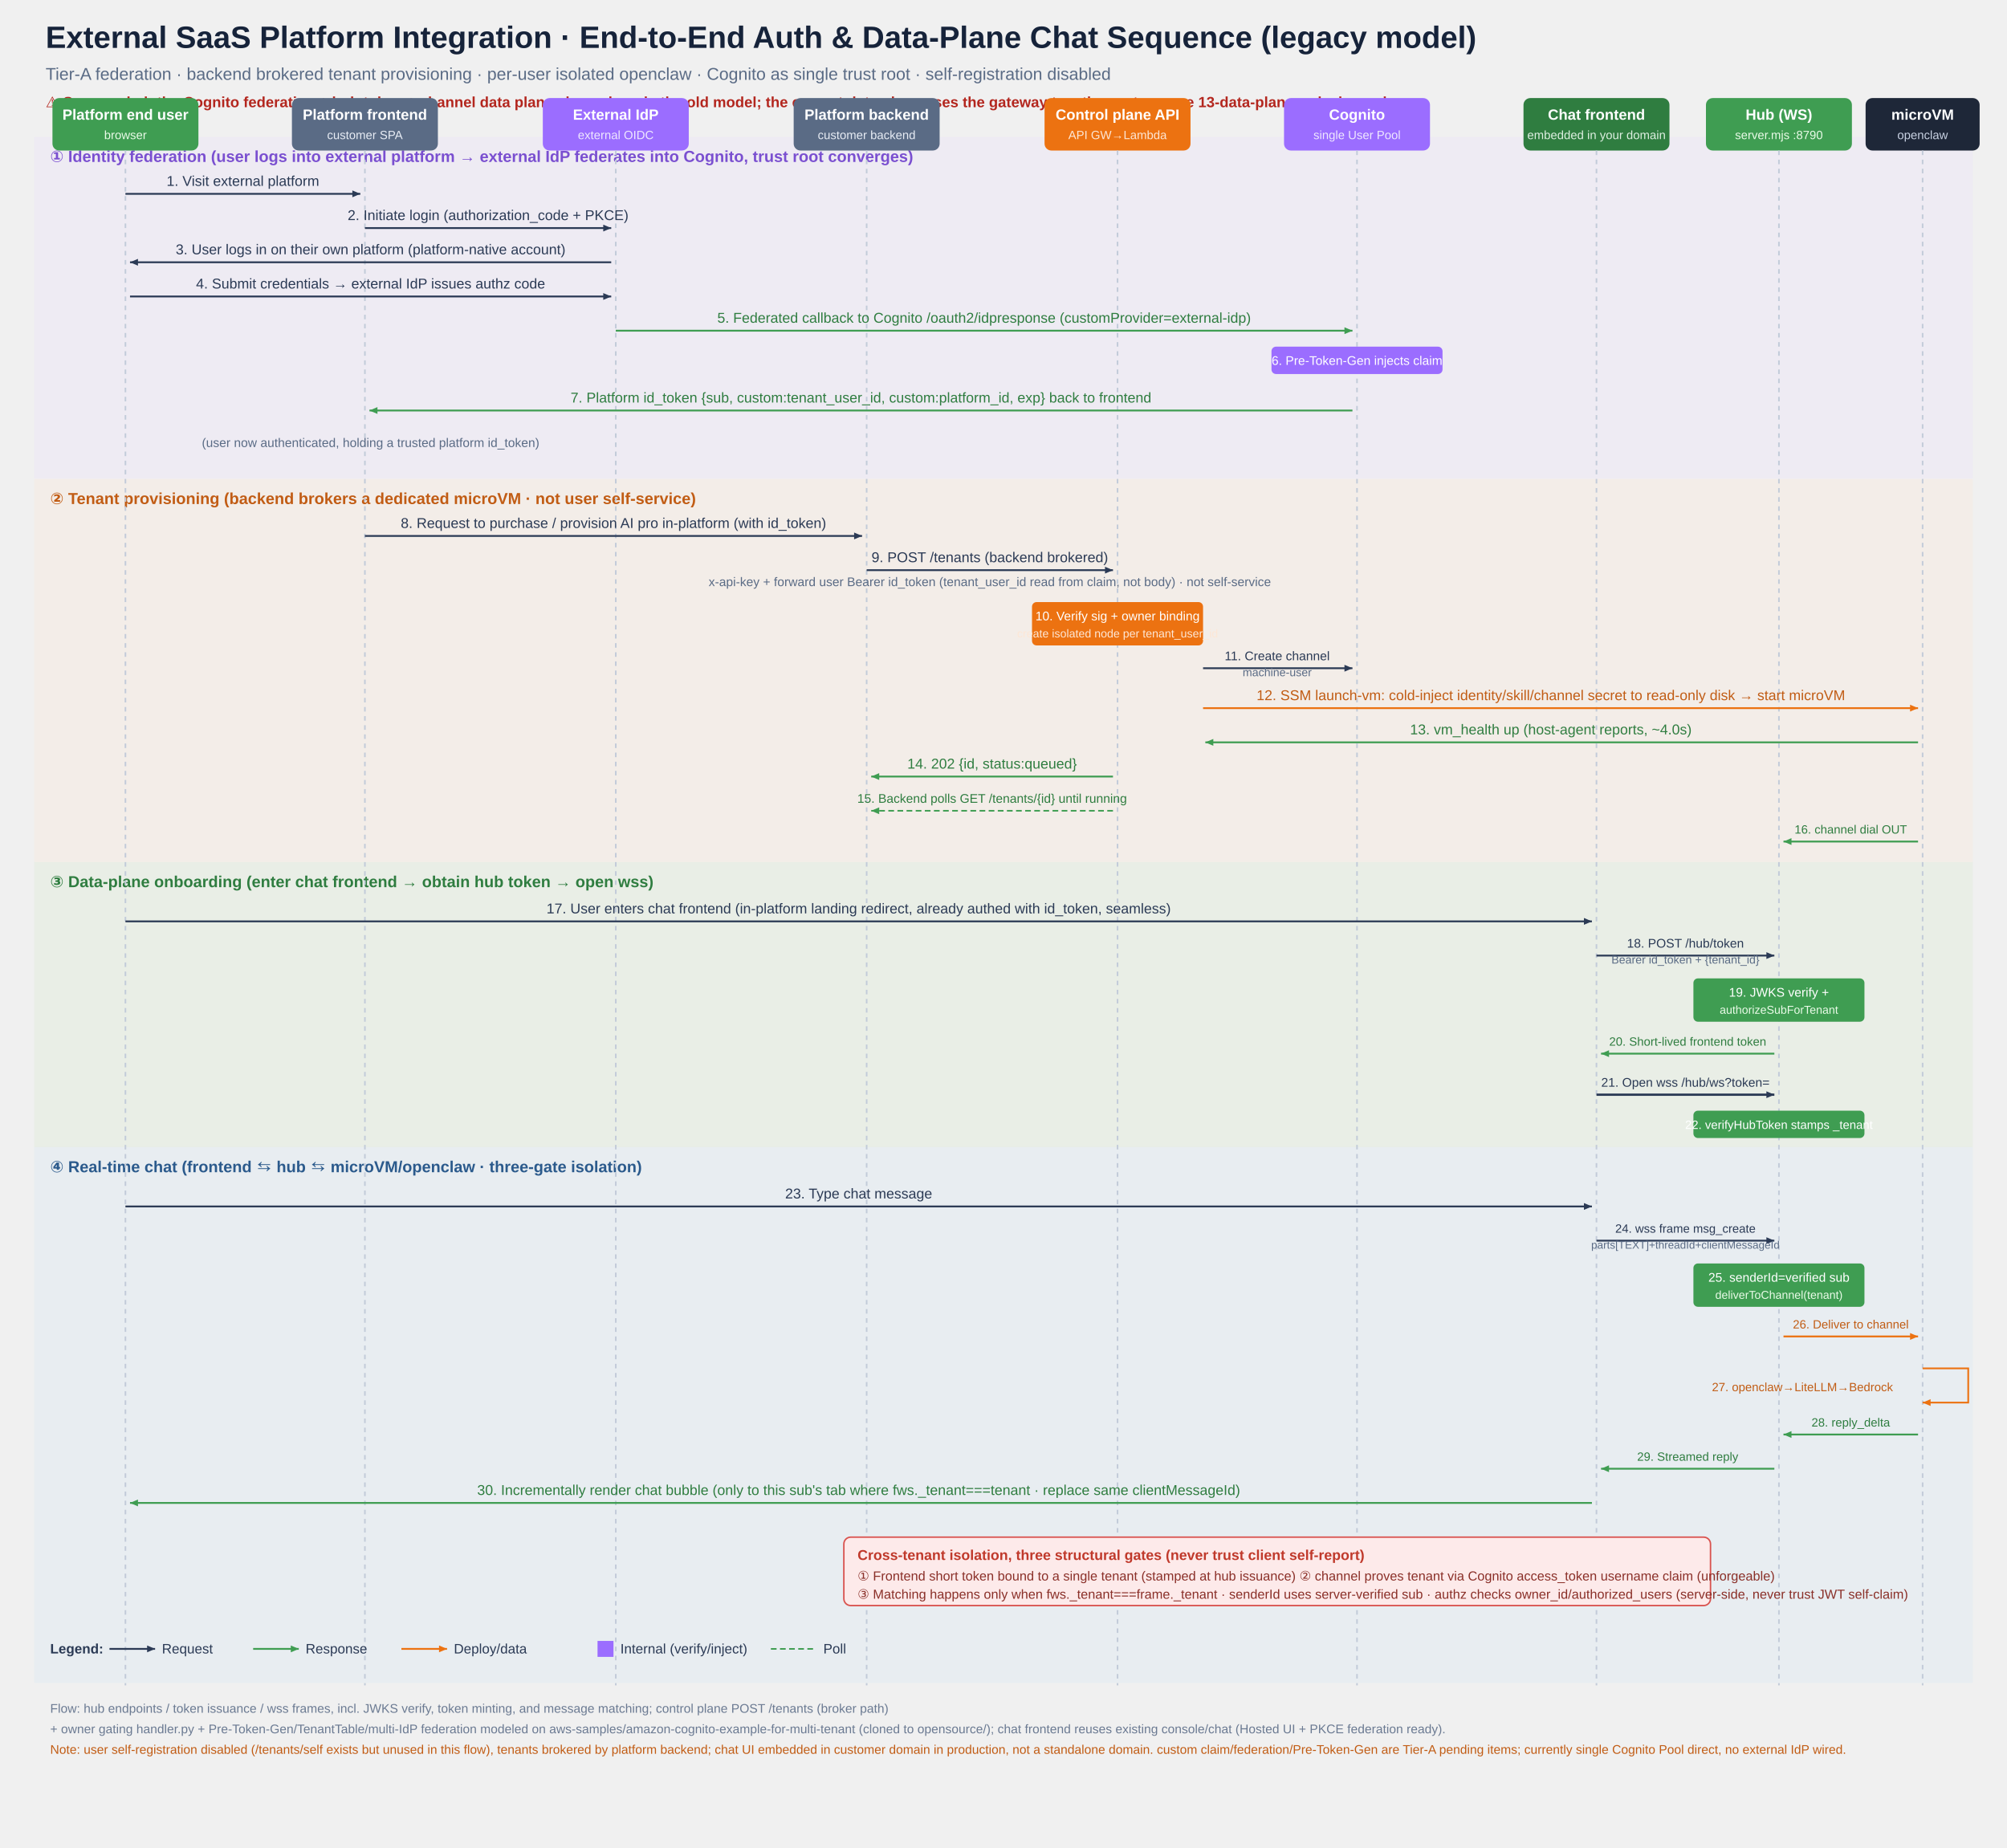
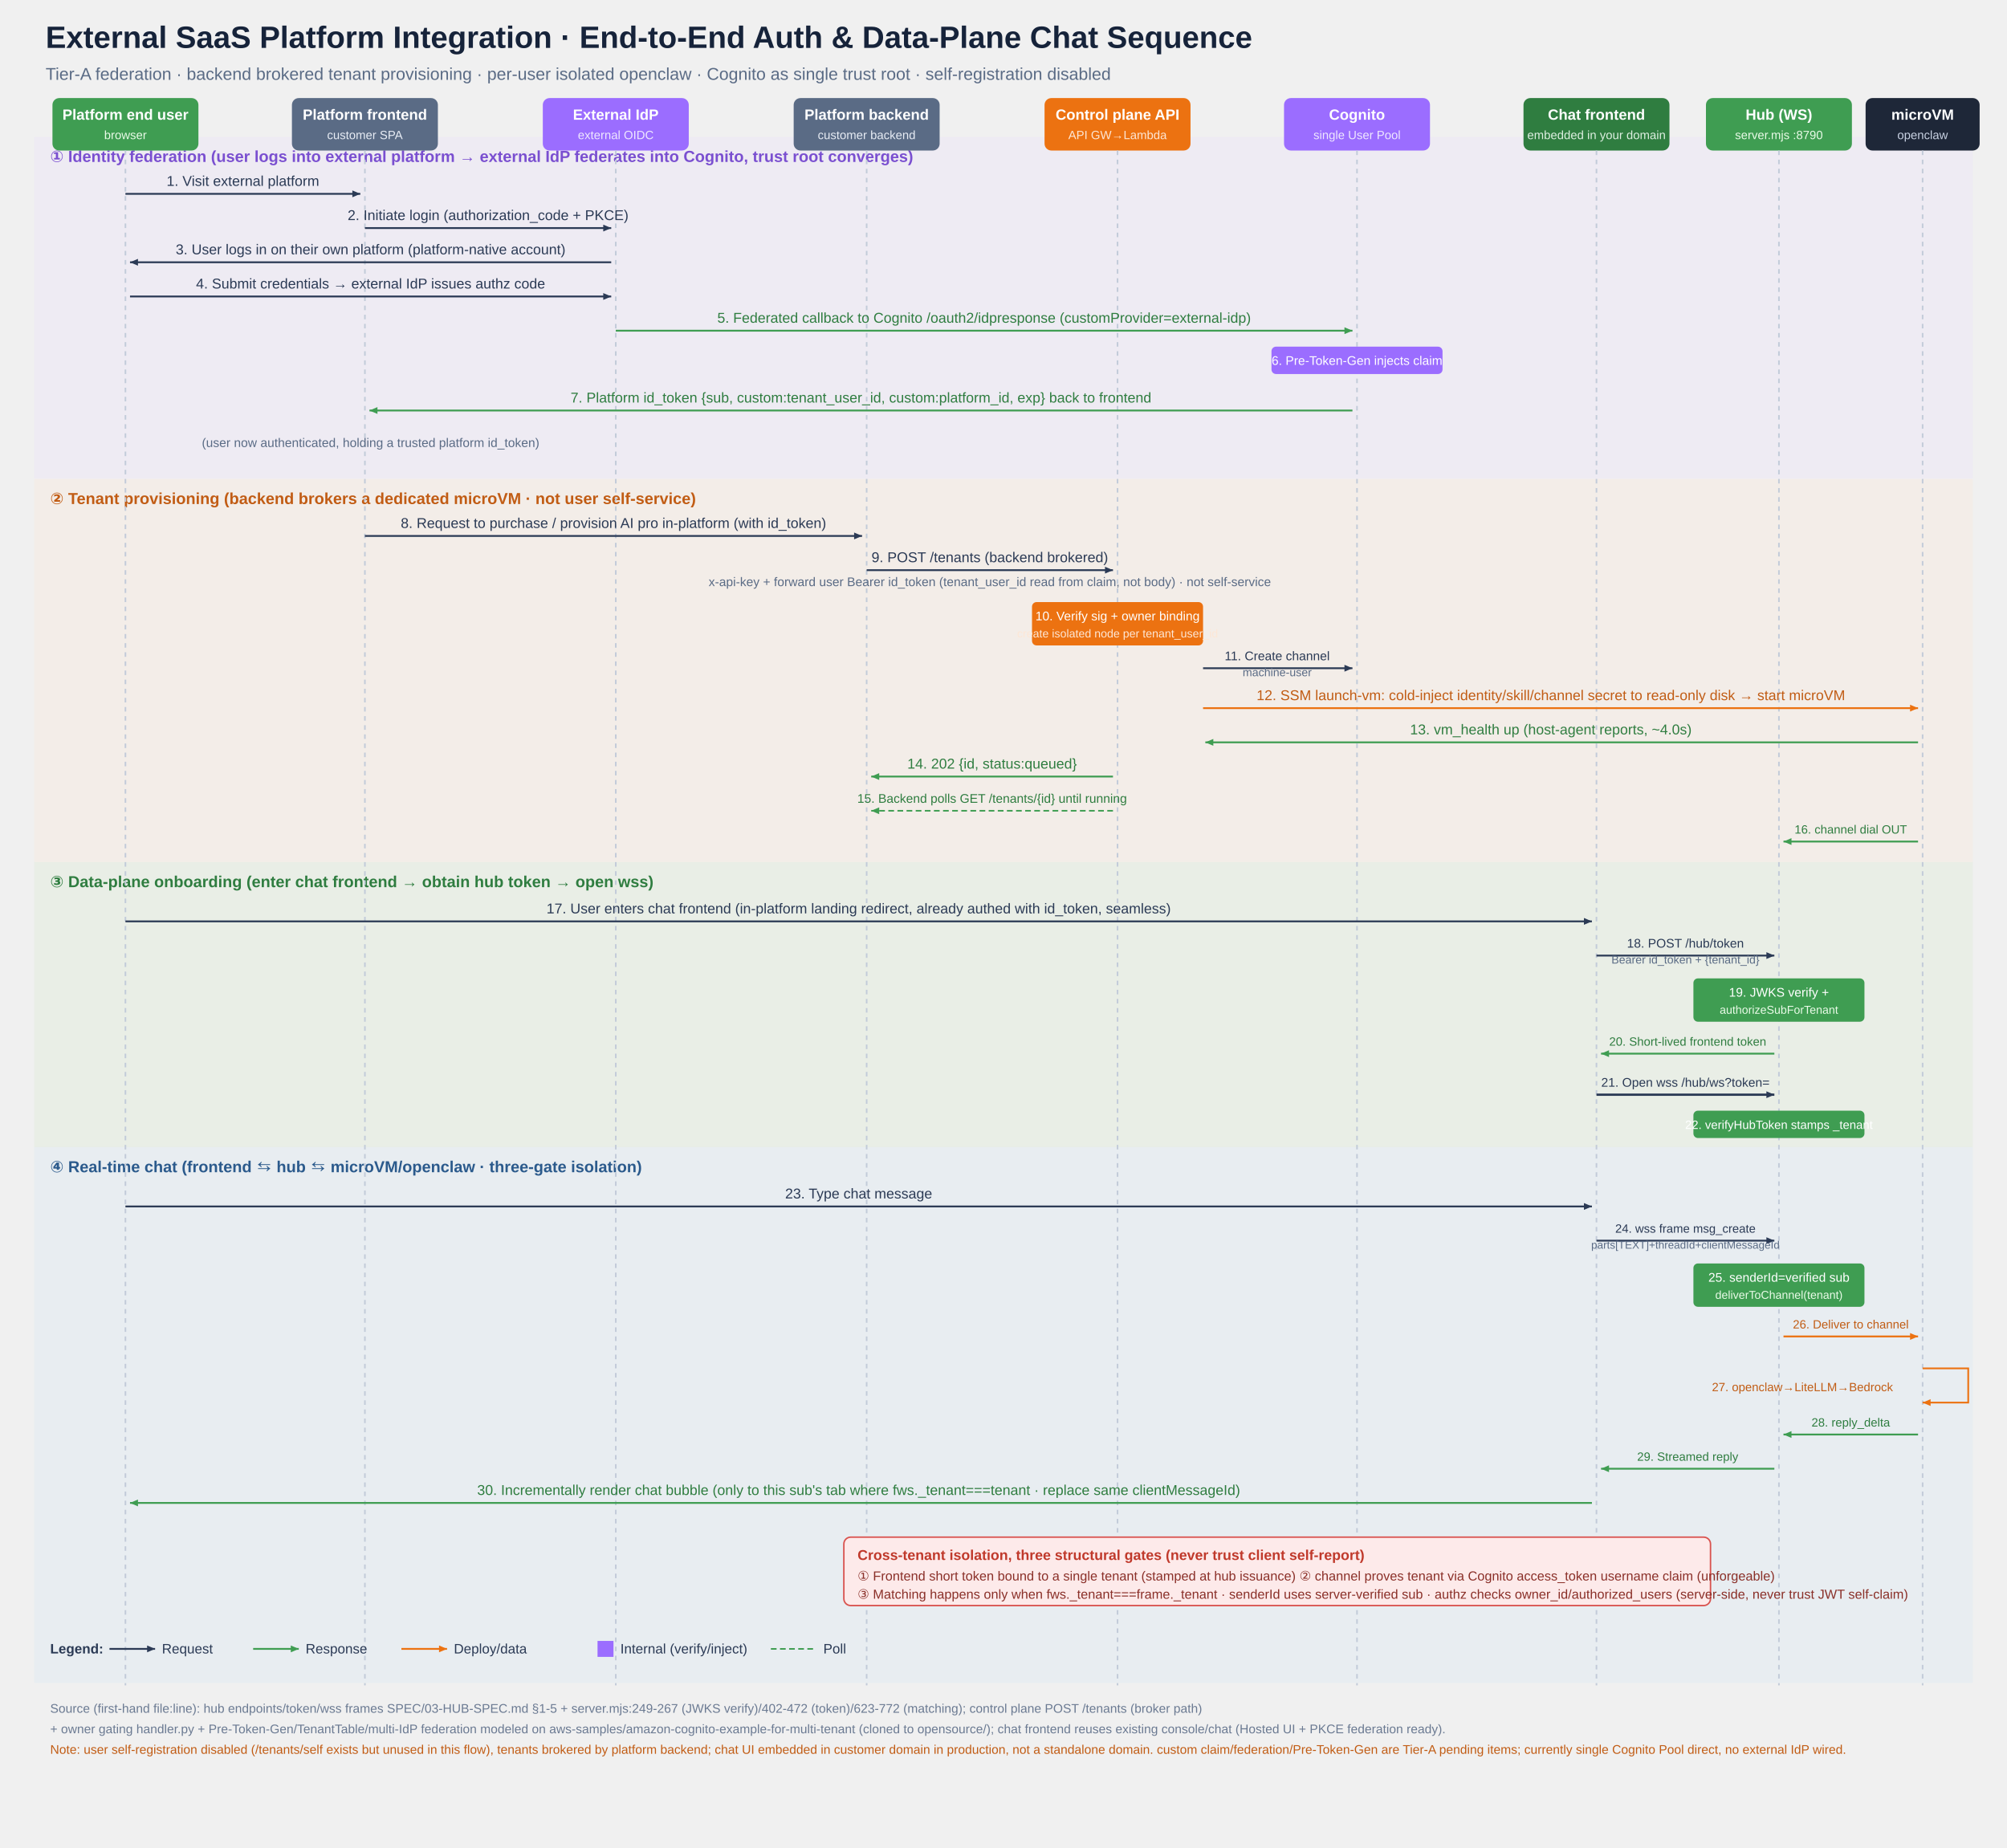
<svg xmlns="http://www.w3.org/2000/svg" viewBox="0 0 1760 1620" font-family="'PingFang SC','Microsoft YaHei','Helvetica Neue',Arial,sans-serif">
  <defs>
    <marker id="arr" markerWidth="8" markerHeight="8" refX="7" refY="3" orient="auto" markerUnits="userSpaceOnUse">
      <path d="M0,0 L7,3 L0,6 Z" fill="#2b3a55" />
    </marker>
    <marker id="arrRet" markerWidth="8" markerHeight="8" refX="7" refY="3" orient="auto" markerUnits="userSpaceOnUse">
      <path d="M0,0 L7,3 L0,6 Z" fill="#3f9d52" />
    </marker>
    <marker id="arrData" markerWidth="8" markerHeight="8" refX="7" refY="3" orient="auto" markerUnits="userSpaceOnUse">
      <path d="M0,0 L7,3 L0,6 Z" fill="#ec7211" />
    </marker>
  </defs>
-   <text x="40" y="42" font-size="27" font-weight="700" fill="#16233a">External SaaS Platform Integration · End-to-End Auth &amp; Data-Plane Chat Sequence (legacy model)</text>
+   <text x="40" y="42" font-size="27" font-weight="700" fill="#16233a">External SaaS Platform Integration · End-to-End Auth &amp; Data-Plane Chat Sequence</text>
  <text x="40" y="70" font-size="15" fill="#5a6b85">Tier-A federation · backend brokered tenant provisioning · per-user isolated openclaw · Cognito as single trust root · self-registration disabled</text>
-   <text x="40" y="94" font-size="13" font-weight="700" fill="#b3261e">⚠ Superseded: the Cognito federation + hub token + channel data plane shown here is the old model; the current data plane uses the gateway two-tier route — see 13-data-plane-redesign.md</text>
  <rect x="30" y="120" width="1700" height="300" fill="#ece1fb" opacity="0.30" />
  <rect x="30" y="420" width="1700" height="336" fill="#fde9d6" opacity="0.30" />
  <rect x="30" y="756" width="1700" height="250" fill="#dbeccf" opacity="0.30" />
  <rect x="30" y="1006" width="1700" height="470" fill="#d7e6f5" opacity="0.30" />
  <text x="44" y="142" font-size="14" font-weight="700" fill="#7a4fd0">① Identity federation (user logs into external platform → external IdP federates into Cognito, trust root converges)</text>
  <text x="44" y="442" font-size="14" font-weight="700" fill="#c15c14">② Tenant provisioning (backend brokers a dedicated microVM · not user self-service)</text>
  <text x="44" y="778" font-size="14" font-weight="700" fill="#2f7d40">③ Data-plane onboarding (enter chat frontend → obtain hub token → open wss)</text>
  <text x="44" y="1028" font-size="14" font-weight="700" fill="#2b5a8c">④ Real-time chat (frontend ⇆ hub ⇆ microVM/openclaw · three-gate isolation)</text>
  <g font-size="13" font-weight="700" text-anchor="middle">
    <g>
      <rect x="46" y="86" width="128" height="46" rx="6" fill="#3f9d52" />
      <text x="110" y="105" fill="#fff">Platform end user</text>
      <text x="110" y="122" fill="#eafbe8" font-size="10.5" font-weight="400">browser</text>
    </g>
    <g>
      <rect x="256" y="86" width="128" height="46" rx="6" fill="#5a6b85" />
      <text x="320" y="105" fill="#fff">Platform frontend</text>
      <text x="320" y="122" fill="#e8edf5" font-size="10.5" font-weight="400">customer SPA</text>
    </g>
    <g>
      <rect x="476" y="86" width="128" height="46" rx="6" fill="#9b6dff" />
      <text x="540" y="105" fill="#fff">External IdP</text>
      <text x="540" y="122" fill="#efe8ff" font-size="10.5" font-weight="400">external OIDC</text>
    </g>
    <g>
      <rect x="696" y="86" width="128" height="46" rx="6" fill="#5a6b85" />
      <text x="760" y="105" fill="#fff">Platform backend</text>
      <text x="760" y="122" fill="#e8edf5" font-size="10.5" font-weight="400">customer backend</text>
    </g>
    <g>
      <rect x="916" y="86" width="128" height="46" rx="6" fill="#ec7211" />
      <text x="980" y="105" fill="#fff">Control plane API</text>
      <text x="980" y="122" fill="#fde7d6" font-size="10.5" font-weight="400">API GW→Lambda</text>
    </g>
    <g>
      <rect x="1126" y="86" width="128" height="46" rx="6" fill="#9b6dff" />
      <text x="1190" y="105" fill="#fff">Cognito</text>
      <text x="1190" y="122" fill="#efe8ff" font-size="10.5" font-weight="400">single User Pool</text>
    </g>
    <g>
      <rect x="1336" y="86" width="128" height="46" rx="6" fill="#2f7d40" />
      <text x="1400" y="105" fill="#fff">Chat frontend</text>
      <text x="1400" y="122" fill="#dff0e2" font-size="10.5" font-weight="400">embedded in your domain</text>
    </g>
    <g>
      <rect x="1496" y="86" width="128" height="46" rx="6" fill="#3f9d52" />
      <text x="1560" y="105" fill="#fff">Hub (WS)</text>
      <text x="1560" y="122" fill="#eafbe8" font-size="10.5" font-weight="400">server.mjs :8790</text>
    </g>
    <g>
      <rect x="1636" y="86" width="100" height="46" rx="6" fill="#1e2738" />
      <text x="1686" y="105" fill="#fff">microVM</text>
      <text x="1686" y="122" fill="#c9d2e3" font-size="10.5" font-weight="400">openclaw</text>
    </g>
  </g>
  <g stroke="#c2cbd9" stroke-width="1.4" stroke-dasharray="4 4">
    <line x1="110" y1="132" x2="110" y2="1478" />
    <line x1="320" y1="132" x2="320" y2="1478" />
    <line x1="540" y1="132" x2="540" y2="1478" />
    <line x1="760" y1="132" x2="760" y2="1478" />
    <line x1="980" y1="132" x2="980" y2="1478" />
    <line x1="1190" y1="132" x2="1190" y2="1478" />
    <line x1="1400" y1="132" x2="1400" y2="1478" />
    <line x1="1560" y1="132" x2="1560" y2="1478" />
    <line x1="1686" y1="132" x2="1686" y2="1478" />
  </g>
  <g font-size="12.5" fill="#2b3a55" text-anchor="middle">
    <line x1="110" y1="170" x2="316" y2="170" stroke="#2b3a55" stroke-width="1.6" marker-end="url(#arr)" />
    <text x="213" y="163">1. Visit external platform</text>
    <line x1="320" y1="200" x2="536" y2="200" stroke="#2b3a55" stroke-width="1.6" marker-end="url(#arr)" />
    <text x="428" y="193">2. Initiate login (authorization_code + PKCE)</text>
    <line x1="536" y1="230" x2="114" y2="230" stroke="#2b3a55" stroke-width="1.6" marker-end="url(#arr)" />
    <text x="325" y="223">3. User logs in on their own platform (platform-native account)</text>
    <line x1="114" y1="260" x2="536" y2="260" stroke="#2b3a55" stroke-width="1.6" marker-end="url(#arr)" />
    <text x="325" y="253">4. Submit credentials → external IdP issues authz code</text>
    <line x1="540" y1="290" x2="1186" y2="290" stroke="#3f9d52" stroke-width="1.6" marker-end="url(#arrRet)" />
    <text x="863" y="283" fill="#2f7d40">5. Federated callback to Cognito /oauth2/idpresponse (customProvider=external-idp)</text>
    <rect x="1115" y="304" width="150" height="24" rx="4" fill="#9b6dff" />
    <text x="1190" y="320" fill="#fff" font-size="11">6. Pre-Token-Gen injects claim</text>
    <line x1="1186" y1="360" x2="324" y2="360" stroke="#3f9d52" stroke-width="1.6" marker-end="url(#arrRet)" />
    <text x="755" y="353" fill="#2f7d40">7. Platform id_token {sub, custom:tenant_user_id, custom:platform_id, exp} back to frontend</text>
    <text x="325" y="392" font-size="11" fill="#5a6b85">(user now authenticated, holding a trusted platform id_token)</text>
    <line x1="320" y1="470" x2="756" y2="470" stroke="#2b3a55" stroke-width="1.6" marker-end="url(#arr)" />
    <text x="538" y="463">8. Request to purchase / provision AI pro in-platform (with id_token)</text>
    <line x1="760" y1="500" x2="976" y2="500" stroke="#2b3a55" stroke-width="1.6" marker-end="url(#arr)" />
    <text x="868" y="493">9. POST /tenants (backend brokered)</text>
    <text x="868" y="514" font-size="11" fill="#5a6b85">x-api-key + forward user Bearer id_token (tenant_user_id read from claim, not body) · not self-service</text>
    <rect x="905" y="528" width="150" height="38" rx="4" fill="#ec7211" />
    <text x="980" y="544" fill="#fff" font-size="11">10. Verify sig + owner binding</text>
    <text x="980" y="559" fill="#fde7d6" font-size="10">create isolated node per tenant_user_id</text>
    <line x1="1055" y1="586" x2="1186" y2="586" stroke="#2b3a55" stroke-width="1.6" marker-end="url(#arr)" />
    <text x="1120" y="579" font-size="11">11. Create channel</text>
    <text x="1120" y="593" font-size="10" fill="#5a6b85">machine-user</text>
    <line x1="1055" y1="621" x2="1682" y2="621" stroke="#ec7211" stroke-width="1.6" marker-end="url(#arrData)" />
    <text x="1360" y="614" fill="#c15c14">12. SSM launch-vm: cold-inject identity/skill/channel secret to read-only disk → start microVM</text>
    <line x1="1682" y1="651" x2="1057" y2="651" stroke="#3f9d52" stroke-width="1.6" marker-end="url(#arrRet)" />
    <text x="1360" y="644" fill="#2f7d40">13. vm_health up (host-agent reports, ~4.0s)</text>
    <line x1="976" y1="681" x2="764" y2="681" stroke="#3f9d52" stroke-width="1.6" marker-end="url(#arrRet)" />
    <text x="870" y="674" fill="#2f7d40">14. 202 {id, status:queued}</text>
    <line x1="976" y1="711" x2="764" y2="711" stroke="#3f9d52" stroke-width="1.4" stroke-dasharray="5 3" marker-end="url(#arrRet)" />
    <text x="870" y="704" fill="#2f7d40" font-size="11">15. Backend polls GET /tenants/{id} until running</text>
    <line x1="1682" y1="738" x2="1564" y2="738" stroke="#3f9d52" stroke-width="1.6" marker-end="url(#arrRet)" />
    <text x="1623" y="731" fill="#2f7d40" font-size="10.5">16. channel dial OUT</text>
    <line x1="110" y1="808" x2="1396" y2="808" stroke="#2b3a55" stroke-width="1.6" marker-end="url(#arr)" />
    <text x="753" y="801">17. User enters chat frontend (in-platform landing redirect, already authed with id_token, seamless)</text>
    <line x1="1400" y1="838" x2="1556" y2="838" stroke="#2b3a55" stroke-width="1.6" marker-end="url(#arr)" />
    <text x="1478" y="831" font-size="11">18. POST /hub/token</text>
    <text x="1478" y="845" font-size="10" fill="#5a6b85">Bearer id_token + {tenant_id}</text>
    <rect x="1485" y="858" width="150" height="38" rx="4" fill="#3f9d52" />
    <text x="1560" y="874" fill="#fff" font-size="11">19. JWKS verify +</text>
    <text x="1560" y="889" fill="#eafbe8" font-size="10">authorizeSubForTenant</text>
    <line x1="1556" y1="924" x2="1404" y2="924" stroke="#3f9d52" stroke-width="1.6" marker-end="url(#arrRet)" />
    <text x="1480" y="917" fill="#2f7d40" font-size="10.5">20. Short-lived frontend token</text>
    <line x1="1400" y1="960" x2="1556" y2="960" stroke="#2b3a55" stroke-width="2" marker-end="url(#arr)" />
    <text x="1478" y="953" font-size="11">21. Open wss /hub/ws?token=</text>
    <rect x="1485" y="974" width="150" height="24" rx="4" fill="#3f9d52" />
    <text x="1560" y="990" fill="#fff" font-size="10.5">22. verifyHubToken stamps _tenant</text>
    <line x1="110" y1="1058" x2="1396" y2="1058" stroke="#2b3a55" stroke-width="1.6" marker-end="url(#arr)" />
    <text x="753" y="1051">23. Type chat message</text>
    <line x1="1400" y1="1088" x2="1556" y2="1088" stroke="#2b3a55" stroke-width="1.6" marker-end="url(#arr)" />
    <text x="1478" y="1081" font-size="10.5">24. wss frame msg_create</text>
    <text x="1478" y="1095" font-size="9.5" fill="#5a6b85">parts[TEXT]+threadId+clientMessageId</text>
    <rect x="1485" y="1108" width="150" height="38" rx="4" fill="#3f9d52" />
    <text x="1560" y="1124" fill="#fff" font-size="11">25. senderId=verified sub</text>
    <text x="1560" y="1139" fill="#eafbe8" font-size="10">deliverToChannel(tenant)</text>
    <line x1="1564" y1="1172" x2="1682" y2="1172" stroke="#ec7211" stroke-width="1.6" marker-end="url(#arrData)" />
    <text x="1623" y="1165" fill="#c15c14" font-size="10.5">26. Deliver to channel</text>
    <path d="M1686,1200 h40 v30 h-40" fill="none" stroke="#ec7211" stroke-width="1.5" marker-end="url(#arrData)" />
    <text x="1660" y="1220" fill="#c15c14" font-size="10.5" text-anchor="end">27. openclaw→LiteLLM→Bedrock</text>
    <line x1="1682" y1="1258" x2="1564" y2="1258" stroke="#3f9d52" stroke-width="1.6" marker-end="url(#arrRet)" />
    <text x="1623" y="1251" fill="#2f7d40" font-size="10.5">28. reply_delta</text>
    <line x1="1556" y1="1288" x2="1404" y2="1288" stroke="#3f9d52" stroke-width="1.6" marker-end="url(#arrRet)" />
    <text x="1480" y="1281" fill="#2f7d40" font-size="10.5">29. Streamed reply</text>
    <line x1="1396" y1="1318" x2="114" y2="1318" stroke="#3f9d52" stroke-width="1.6" marker-end="url(#arrRet)" />
    <text x="753" y="1311" fill="#2f7d40">30. Incrementally render chat bubble (only to this sub's tab where fws._tenant===tenant · replace same clientMessageId)</text>
  </g>
  <rect x="740" y="1348" width="760" height="60" rx="6" fill="#fdeaea" stroke="#d9534f" stroke-width="1.3" />
  <text x="752" y="1368" font-size="12.5" font-weight="700" fill="#c0392b">Cross-tenant isolation, three structural gates (never trust client self-report)</text>
  <text x="752" y="1386" font-size="11.5" fill="#8a2f28">① Frontend short token bound to a single tenant (stamped at hub issuance) ② channel proves tenant via Cognito access_token username claim (unforgeable)</text>
  <text x="752" y="1402" font-size="11.5" fill="#8a2f28">③ Matching happens only when fws._tenant===frame._tenant · senderId uses server-verified sub · authz checks owner_id/authorized_users (server-side, never trust JWT self-claim)</text>
  <g font-size="12" fill="#2b3a55">
    <text x="44" y="1450" font-weight="700">Legend:</text>
    <line x1="96" y1="1446" x2="136" y2="1446" stroke="#2b3a55" stroke-width="1.6" marker-end="url(#arr)" />
    <text x="142" y="1450">Request</text>
    <line x1="222" y1="1446" x2="262" y2="1446" stroke="#3f9d52" stroke-width="1.6" marker-end="url(#arrRet)" />
    <text x="268" y="1450">Response</text>
    <line x1="352" y1="1446" x2="392" y2="1446" stroke="#ec7211" stroke-width="1.6" marker-end="url(#arrData)" />
    <text x="398" y="1450">Deploy/data</text>
    <rect x="524" y="1439" width="14" height="14" fill="#9b6dff" />
    <text x="544" y="1450">Internal (verify/inject)</text>
    <line x1="676" y1="1446" x2="716" y2="1446" stroke="#3f9d52" stroke-width="1.4" stroke-dasharray="5 3" />
    <text x="722" y="1450">Poll</text>
  </g>
  <g font-size="11" fill="#6b7a92">
-     <text x="44" y="1502">Flow: hub endpoints / token issuance / wss frames, incl. JWKS verify, token minting, and message matching; control plane POST /tenants (broker path)</text>
+     <text x="44" y="1502">Source (first-hand file:line): hub endpoints/token/wss frames SPEC/03-HUB-SPEC.md §1-5 + server.mjs:249-267 (JWKS verify)/402-472 (token)/623-772 (matching); control plane POST /tenants (broker path)</text>
    <text x="44" y="1520">+ owner gating handler.py + Pre-Token-Gen/TenantTable/multi-IdP federation modeled on aws-samples/amazon-cognito-example-for-multi-tenant (cloned to opensource/); chat frontend reuses existing console/chat (Hosted UI + PKCE federation ready).</text>
    <text x="44" y="1538" fill="#c15c14">Note: user self-registration disabled (/tenants/self exists but unused in this flow), tenants brokered by platform backend; chat UI embedded in customer domain in production, not a standalone domain. custom claim/federation/Pre-Token-Gen are Tier-A pending items; currently single Cognito Pool direct, no external IdP wired.</text>
  </g>
</svg>
